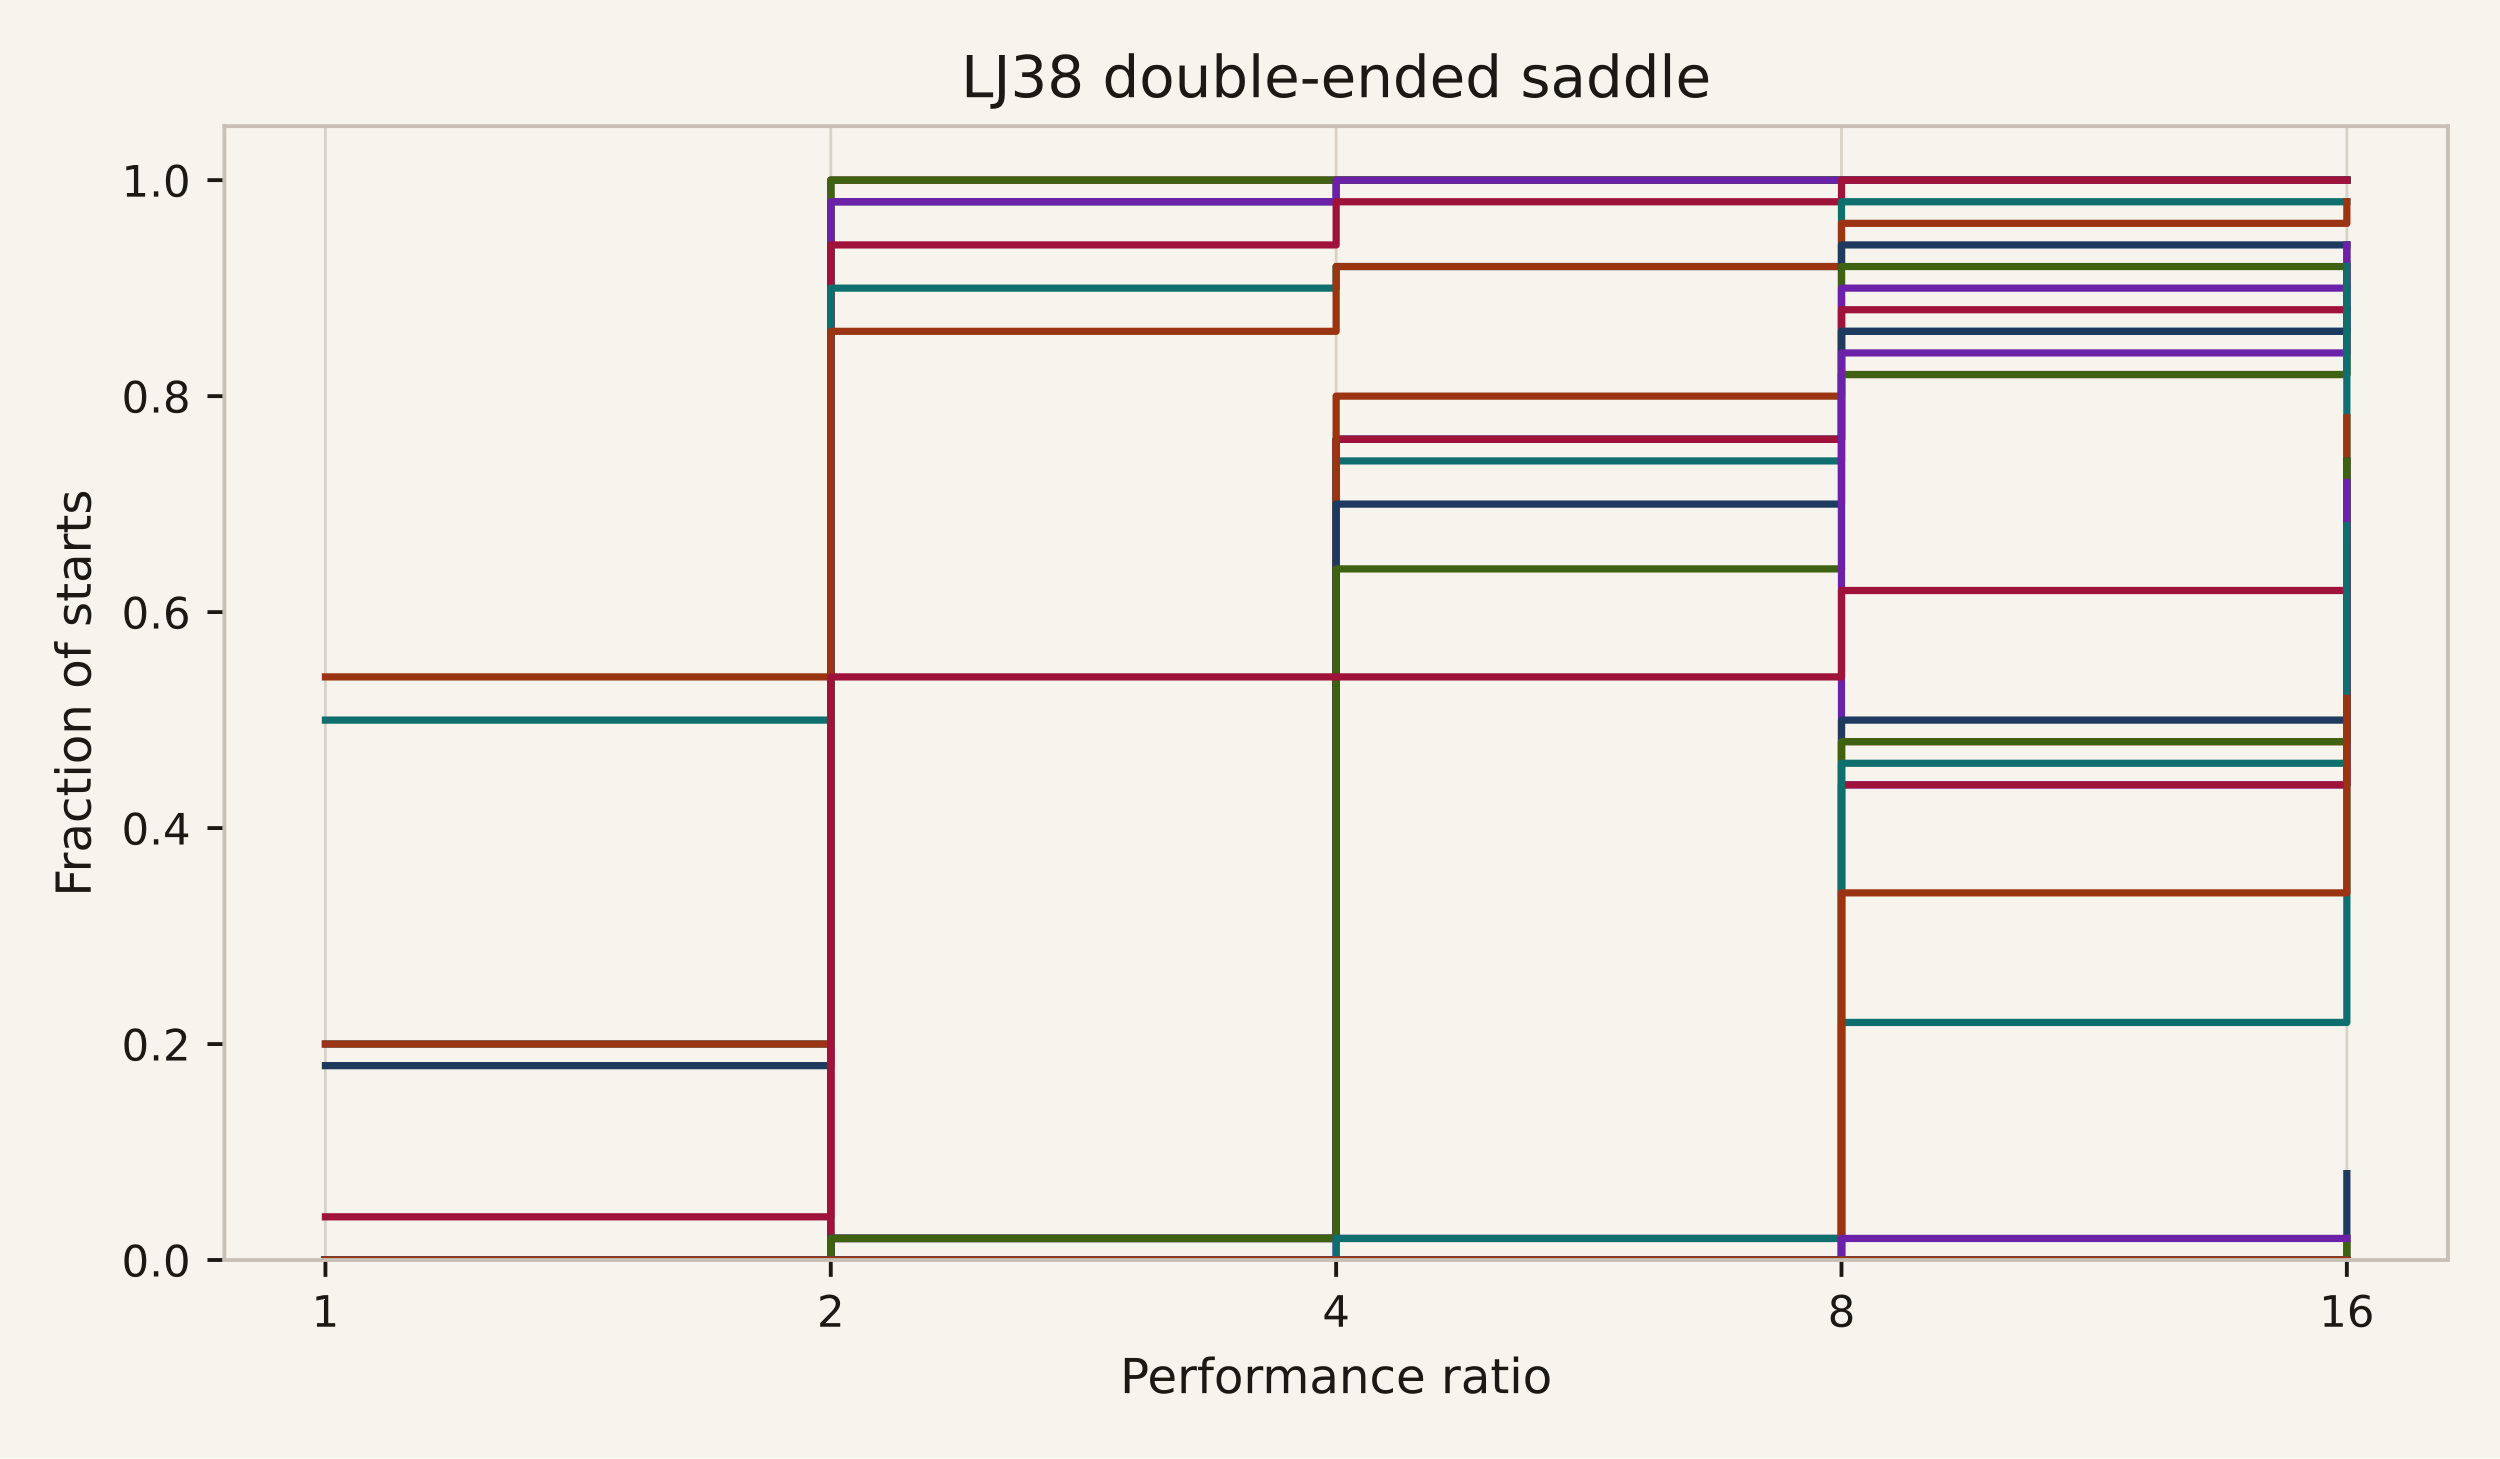
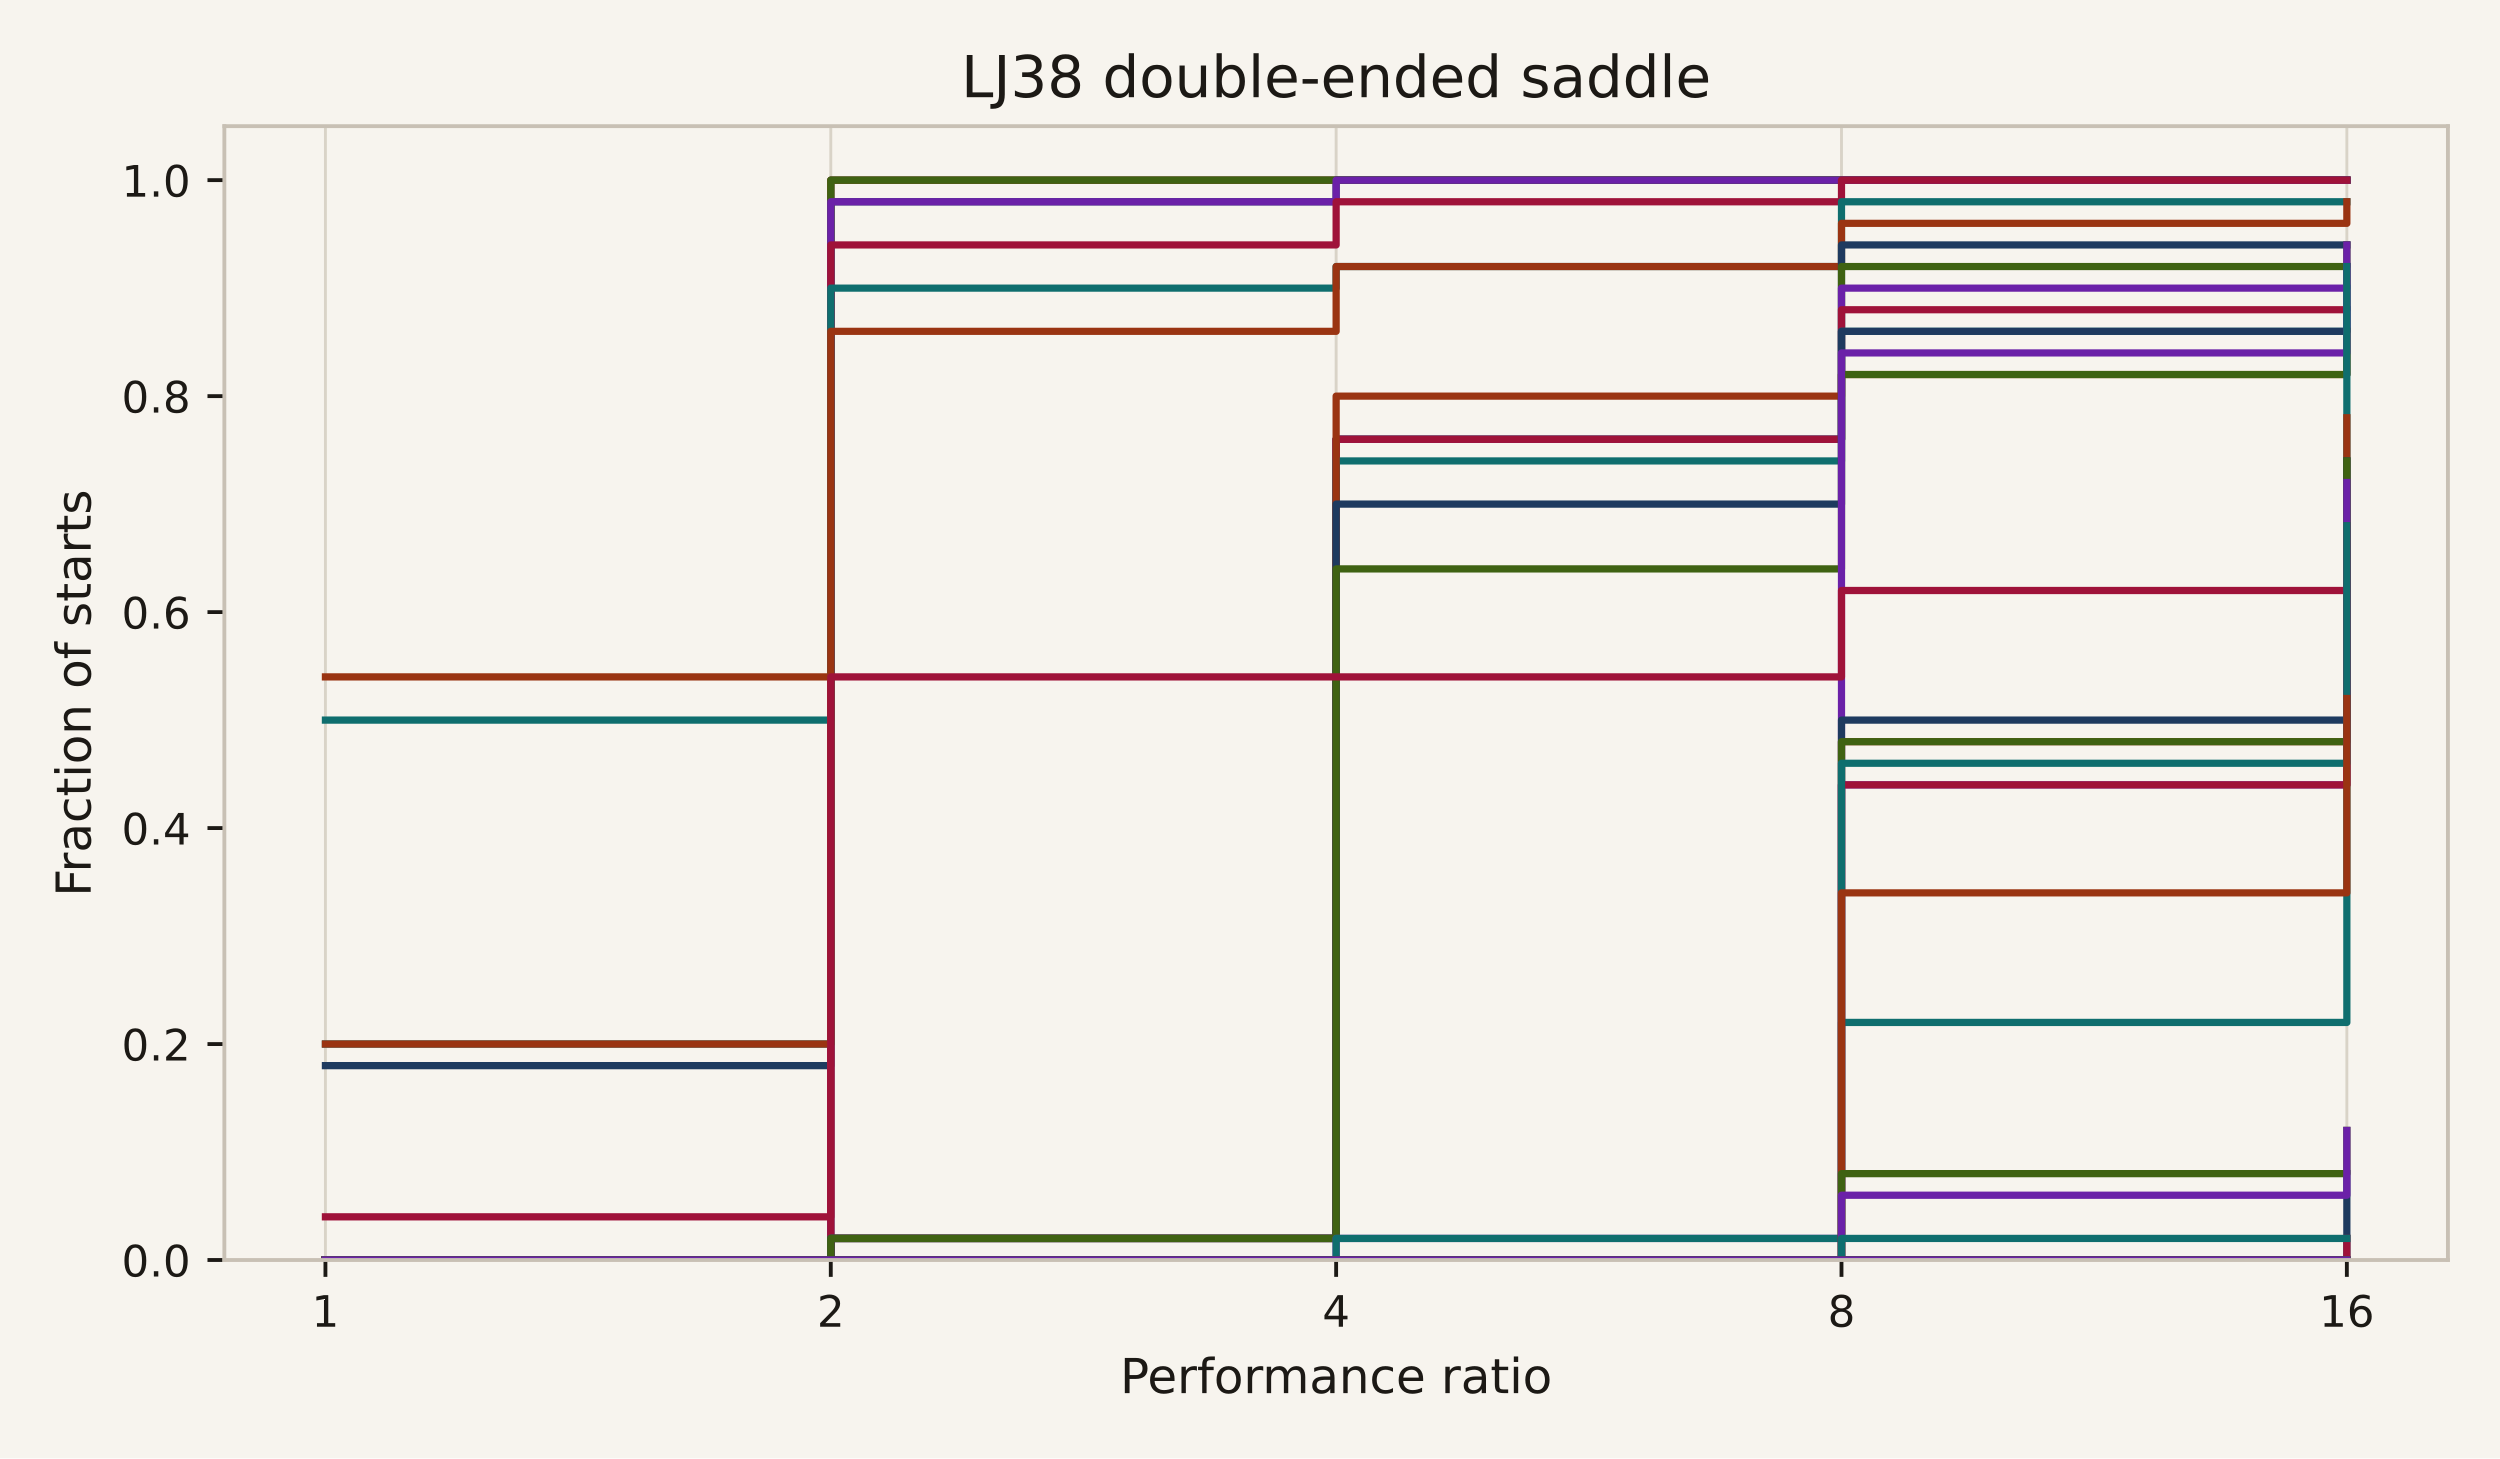
<svg xmlns="http://www.w3.org/2000/svg" xmlns:xlink="http://www.w3.org/1999/xlink" width="518.4pt" height="302.4pt" viewBox="0 0 518.4 302.4" version="1.1">
  <defs>
    <style type="text/css">*{stroke-linejoin: round; stroke-linecap: butt}</style>
  </defs>
  <g id="figure_1">
    <g id="patch_1">
      <path d="M 0 302.4  L 518.4 302.4  L 518.4 0  L 0 0  z " style="fill: #f7f4ee" />
    </g>
    <g id="axes_1">
      <g id="patch_2">
        <path d="M 46.522 261.278  L 507.6 261.278  L 507.6 26.16  L 46.522 26.16  z " style="fill: #f7f4ee" />
      </g>
      <g id="matplotlib.axis_1">
        <g id="xtick_1">
          <g id="line2d_1">
            <path d="M 67.48 261.278  L 67.48 26.16  " clip-path="url(#pdc0ee034fb)" style="fill: none; stroke: #d9d3c7; stroke-width: 0.6; stroke-linecap: square" />
          </g>
          <g id="line2d_2">
            <defs>
              <path id="m0617ce4a32" d="M 0 0  L 0 3.5  " style="stroke: #1c1915; stroke-width: 0.8" />
            </defs>
            <g>
              <use xlink:href="#m0617ce4a32" x="67.48" y="261.278" style="fill: #1c1915; stroke: #1c1915; stroke-width: 0.8" />
            </g>
          </g>
          <g id="text_1">
            <text style="font-size: 9px; font-family: 'DejaVu Sans', 'Bitstream Vera Sans', 'Computer Modern Sans Serif', 'Lucida Grande', 'Verdana', 'Geneva', 'Lucid', 'Arial', 'Helvetica', 'Avant Garde', sans-serif; text-anchor: middle; fill: #1c1915" x="67.48" y="275.116" transform="rotate(-0 67.48042 275.1155)">1</text>
          </g>
        </g>
        <g id="xtick_2">
          <g id="line2d_3">
            <path d="M 172.271 261.278  L 172.271 26.16  " clip-path="url(#pdc0ee034fb)" style="fill: none; stroke: #d9d3c7; stroke-width: 0.6; stroke-linecap: square" />
          </g>
          <g id="line2d_4">
            <g>
              <use xlink:href="#m0617ce4a32" x="172.271" y="261.278" style="fill: #1c1915; stroke: #1c1915; stroke-width: 0.8" />
            </g>
          </g>
          <g id="text_2">
            <text style="font-size: 9px; font-family: 'DejaVu Sans', 'Bitstream Vera Sans', 'Computer Modern Sans Serif', 'Lucida Grande', 'Verdana', 'Geneva', 'Lucid', 'Arial', 'Helvetica', 'Avant Garde', sans-serif; text-anchor: middle; fill: #1c1915" x="172.271" y="275.116" transform="rotate(-0 172.2708 275.1155)">2</text>
          </g>
        </g>
        <g id="xtick_3">
          <g id="line2d_5">
            <path d="M 277.061 261.278  L 277.061 26.16  " clip-path="url(#pdc0ee034fb)" style="fill: none; stroke: #d9d3c7; stroke-width: 0.6; stroke-linecap: square" />
          </g>
          <g id="line2d_6">
            <g>
              <use xlink:href="#m0617ce4a32" x="277.061" y="261.278" style="fill: #1c1915; stroke: #1c1915; stroke-width: 0.8" />
            </g>
          </g>
          <g id="text_3">
            <text style="font-size: 9px; font-family: 'DejaVu Sans', 'Bitstream Vera Sans', 'Computer Modern Sans Serif', 'Lucida Grande', 'Verdana', 'Geneva', 'Lucid', 'Arial', 'Helvetica', 'Avant Garde', sans-serif; text-anchor: middle; fill: #1c1915" x="277.061" y="275.116" transform="rotate(-0 277.0612 275.1155)">4</text>
          </g>
        </g>
        <g id="xtick_4">
          <g id="line2d_7">
            <path d="M 381.852 261.278  L 381.852 26.16  " clip-path="url(#pdc0ee034fb)" style="fill: none; stroke: #d9d3c7; stroke-width: 0.6; stroke-linecap: square" />
          </g>
          <g id="line2d_8">
            <g>
              <use xlink:href="#m0617ce4a32" x="381.852" y="261.278" style="fill: #1c1915; stroke: #1c1915; stroke-width: 0.8" />
            </g>
          </g>
          <g id="text_4">
            <text style="font-size: 9px; font-family: 'DejaVu Sans', 'Bitstream Vera Sans', 'Computer Modern Sans Serif', 'Lucida Grande', 'Verdana', 'Geneva', 'Lucid', 'Arial', 'Helvetica', 'Avant Garde', sans-serif; text-anchor: middle; fill: #1c1915" x="381.852" y="275.116" transform="rotate(-0 381.8515 275.1155)">8</text>
          </g>
        </g>
        <g id="xtick_5">
          <g id="line2d_9">
            <path d="M 486.642 261.278  L 486.642 26.16  " clip-path="url(#pdc0ee034fb)" style="fill: none; stroke: #d9d3c7; stroke-width: 0.6; stroke-linecap: square" />
          </g>
          <g id="line2d_10">
            <g>
              <use xlink:href="#m0617ce4a32" x="486.642" y="261.278" style="fill: #1c1915; stroke: #1c1915; stroke-width: 0.8" />
            </g>
          </g>
          <g id="text_5">
            <text style="font-size: 9px; font-family: 'DejaVu Sans', 'Bitstream Vera Sans', 'Computer Modern Sans Serif', 'Lucida Grande', 'Verdana', 'Geneva', 'Lucid', 'Arial', 'Helvetica', 'Avant Garde', sans-serif; text-anchor: middle; fill: #1c1915" x="486.642" y="275.116" transform="rotate(-0 486.6419 275.1155)">16</text>
          </g>
        </g>
        <g id="text_6">
          <text style="font-size: 10px; font-family: 'DejaVu Sans', 'Bitstream Vera Sans', 'Computer Modern Sans Serif', 'Lucida Grande', 'Verdana', 'Geneva', 'Lucid', 'Arial', 'Helvetica', 'Avant Garde', sans-serif; text-anchor: middle; fill: #1c1915" x="277.061" y="288.876" transform="rotate(-0 277.0612 288.8761)">Performance ratio</text>
        </g>
      </g>
      <g id="matplotlib.axis_2">
        <g id="ytick_1">
          <g id="line2d_11">
            <defs>
              <path id="m97dde00479" d="M 0 0  L -3.5 0  " style="stroke: #1c1915; stroke-width: 0.8" />
            </defs>
            <g>
              <use xlink:href="#m97dde00479" x="46.522" y="261.278" style="fill: #1c1915; stroke: #1c1915; stroke-width: 0.8" />
            </g>
          </g>
          <g id="text_7">
            <text style="font-size: 9px; font-family: 'DejaVu Sans', 'Bitstream Vera Sans', 'Computer Modern Sans Serif', 'Lucida Grande', 'Verdana', 'Geneva', 'Lucid', 'Arial', 'Helvetica', 'Avant Garde', sans-serif; text-anchor: end; fill: #1c1915" x="39.522" y="264.697" transform="rotate(-0 39.52234 264.6966)">0.0</text>
          </g>
        </g>
        <g id="ytick_2">
          <g id="line2d_12">
            <g>
              <use xlink:href="#m97dde00479" x="46.522" y="216.493" style="fill: #1c1915; stroke: #1c1915; stroke-width: 0.8" />
            </g>
          </g>
          <g id="text_8">
            <text style="font-size: 9px; font-family: 'DejaVu Sans', 'Bitstream Vera Sans', 'Computer Modern Sans Serif', 'Lucida Grande', 'Verdana', 'Geneva', 'Lucid', 'Arial', 'Helvetica', 'Avant Garde', sans-serif; text-anchor: end; fill: #1c1915" x="39.522" y="219.912" transform="rotate(-0 39.52234 219.9123)">0.2</text>
          </g>
        </g>
        <g id="ytick_3">
          <g id="line2d_13">
            <g>
              <use xlink:href="#m97dde00479" x="46.522" y="171.709" style="fill: #1c1915; stroke: #1c1915; stroke-width: 0.8" />
            </g>
          </g>
          <g id="text_9">
            <text style="font-size: 9px; font-family: 'DejaVu Sans', 'Bitstream Vera Sans', 'Computer Modern Sans Serif', 'Lucida Grande', 'Verdana', 'Geneva', 'Lucid', 'Arial', 'Helvetica', 'Avant Garde', sans-serif; text-anchor: end; fill: #1c1915" x="39.522" y="175.128" transform="rotate(-0 39.52234 175.128)">0.4</text>
          </g>
        </g>
        <g id="ytick_4">
          <g id="line2d_14">
            <g>
              <use xlink:href="#m97dde00479" x="46.522" y="126.925" style="fill: #1c1915; stroke: #1c1915; stroke-width: 0.8" />
            </g>
          </g>
          <g id="text_10">
            <text style="font-size: 9px; font-family: 'DejaVu Sans', 'Bitstream Vera Sans', 'Computer Modern Sans Serif', 'Lucida Grande', 'Verdana', 'Geneva', 'Lucid', 'Arial', 'Helvetica', 'Avant Garde', sans-serif; text-anchor: end; fill: #1c1915" x="39.522" y="130.344" transform="rotate(-0 39.52234 130.3437)">0.6</text>
          </g>
        </g>
        <g id="ytick_5">
          <g id="line2d_15">
            <g>
              <use xlink:href="#m97dde00479" x="46.522" y="82.14" style="fill: #1c1915; stroke: #1c1915; stroke-width: 0.8" />
            </g>
          </g>
          <g id="text_11">
            <text style="font-size: 9px; font-family: 'DejaVu Sans', 'Bitstream Vera Sans', 'Computer Modern Sans Serif', 'Lucida Grande', 'Verdana', 'Geneva', 'Lucid', 'Arial', 'Helvetica', 'Avant Garde', sans-serif; text-anchor: end; fill: #1c1915" x="39.522" y="85.559" transform="rotate(-0 39.52234 85.55934)">0.8</text>
          </g>
        </g>
        <g id="ytick_6">
          <g id="line2d_16">
            <g>
              <use xlink:href="#m97dde00479" x="46.522" y="37.356" style="fill: #1c1915; stroke: #1c1915; stroke-width: 0.8" />
            </g>
          </g>
          <g id="text_12">
            <text style="font-size: 9px; font-family: 'DejaVu Sans', 'Bitstream Vera Sans', 'Computer Modern Sans Serif', 'Lucida Grande', 'Verdana', 'Geneva', 'Lucid', 'Arial', 'Helvetica', 'Avant Garde', sans-serif; text-anchor: end; fill: #1c1915" x="39.522" y="40.775" transform="rotate(-0 39.52234 40.77502)">1.0</text>
          </g>
        </g>
        <g id="text_13">
          <text style="font-size: 10px; font-family: 'DejaVu Sans', 'Bitstream Vera Sans', 'Computer Modern Sans Serif', 'Lucida Grande', 'Verdana', 'Geneva', 'Lucid', 'Arial', 'Helvetica', 'Avant Garde', sans-serif; text-anchor: middle; fill: #1c1915" x="18.807" y="143.719" transform="rotate(-90 18.80719 143.7188)">Fraction of starts</text>
        </g>
      </g>
      <g id="line2d_17">
        <path d="M 67.48 149.317  L 172.271 149.317  L 172.271 37.356  L 277.061 37.356  L 277.061 37.356  L 381.852 37.356  L 381.852 37.356  L 486.642 37.356  L 486.642 37.356  " clip-path="url(#pdc0ee034fb)" style="fill: none; stroke: #0f6e6e; stroke-width: 1.5; stroke-linecap: square" />
      </g>
      <g id="line2d_18">
        <path d="M 67.48 140.36  L 172.271 140.36  L 172.271 37.356  L 277.061 37.356  L 277.061 37.356  L 381.852 37.356  L 381.852 37.356  L 486.642 37.356  L 486.642 37.356  " clip-path="url(#pdc0ee034fb)" style="fill: none; stroke: #9a3412; stroke-width: 1.5; stroke-linecap: square" />
      </g>
      <g id="line2d_19">
        <path d="M 67.48 220.972  L 172.271 220.972  L 172.271 41.835  L 277.061 41.835  L 277.061 37.356  L 381.852 37.356  L 381.852 37.356  L 486.642 37.356  L 486.642 37.356  " clip-path="url(#pdc0ee034fb)" style="fill: none; stroke: #1e3a5f; stroke-width: 1.5; stroke-linecap: square" />
      </g>
      <g id="line2d_20">
        <path d="M 67.48 261.278  L 172.271 261.278  L 172.271 37.356  L 277.061 37.356  L 277.061 37.356  L 381.852 37.356  L 381.852 37.356  L 486.642 37.356  L 486.642 37.356  " clip-path="url(#pdc0ee034fb)" style="fill: none; stroke: #3f6212; stroke-width: 1.5; stroke-linecap: square" />
      </g>
      <g id="line2d_21">
        <path d="M 67.48 261.278  L 172.271 261.278  L 172.271 41.835  L 277.061 41.835  L 277.061 37.356  L 381.852 37.356  L 381.852 37.356  L 486.642 37.356  L 486.642 37.356  " clip-path="url(#pdc0ee034fb)" style="fill: none; stroke: #6b21a8; stroke-width: 1.5; stroke-linecap: square" />
      </g>
      <g id="line2d_22">
        <path d="M 67.48 261.278  L 172.271 261.278  L 172.271 50.791  L 277.061 50.791  L 277.061 41.835  L 381.852 41.835  L 381.852 37.356  L 486.642 37.356  L 486.642 37.356  " clip-path="url(#pdc0ee034fb)" style="fill: none; stroke: #9f1239; stroke-width: 1.5; stroke-linecap: square" />
      </g>
      <g id="line2d_23">
        <path d="M 67.48 216.493  L 172.271 216.493  L 172.271 59.748  L 277.061 59.748  L 277.061 55.27  L 381.852 55.27  L 381.852 41.835  L 486.642 41.835  L 486.642 41.835  " clip-path="url(#pdc0ee034fb)" style="fill: none; stroke: #0f6e6e; stroke-width: 1.5; stroke-linecap: square" />
      </g>
      <g id="line2d_24">
        <path d="M 67.48 216.493  L 172.271 216.493  L 172.271 68.705  L 277.061 68.705  L 277.061 55.27  L 381.852 55.27  L 381.852 46.313  L 486.642 46.313  L 486.642 41.835  " clip-path="url(#pdc0ee034fb)" style="fill: none; stroke: #9a3412; stroke-width: 1.5; stroke-linecap: square" />
      </g>
      <g id="line2d_25">
        <path d="M 67.48 261.278  L 172.271 261.278  L 172.271 256.799  L 277.061 256.799  L 277.061 91.097  L 381.852 91.097  L 381.852 50.791  L 486.642 50.791  L 486.642 50.791  " clip-path="url(#pdc0ee034fb)" style="fill: none; stroke: #1e3a5f; stroke-width: 1.5; stroke-linecap: square" />
      </g>
      <g id="line2d_26">
        <path d="M 67.48 261.278  L 172.271 261.278  L 172.271 256.799  L 277.061 256.799  L 277.061 91.097  L 381.852 91.097  L 381.852 55.27  L 486.642 55.27  L 486.642 50.791  " clip-path="url(#pdc0ee034fb)" style="fill: none; stroke: #3f6212; stroke-width: 1.5; stroke-linecap: square" />
      </g>
      <g id="line2d_27">
        <path d="M 67.48 261.278  L 172.271 261.278  L 172.271 256.799  L 277.061 256.799  L 277.061 91.097  L 381.852 91.097  L 381.852 59.748  L 486.642 59.748  L 486.642 55.27  " clip-path="url(#pdc0ee034fb)" style="fill: none; stroke: #6b21a8; stroke-width: 1.5; stroke-linecap: square" />
      </g>
      <g id="line2d_28">
        <path d="M 67.48 261.278  L 172.271 261.278  L 172.271 256.799  L 277.061 256.799  L 277.061 91.097  L 381.852 91.097  L 381.852 64.227  L 486.642 64.227  L 486.642 55.27  " clip-path="url(#pdc0ee034fb)" style="fill: none; stroke: #9f1239; stroke-width: 1.5; stroke-linecap: square" />
      </g>
      <g id="line2d_29">
        <path d="M 67.48 261.278  L 172.271 261.278  L 172.271 256.799  L 277.061 256.799  L 277.061 95.576  L 381.852 95.576  L 381.852 68.705  L 486.642 68.705  L 486.642 59.748  " clip-path="url(#pdc0ee034fb)" style="fill: none; stroke: #0f6e6e; stroke-width: 1.5; stroke-linecap: square" />
      </g>
      <g id="line2d_30">
        <path d="M 67.48 261.278  L 172.271 261.278  L 172.271 256.799  L 277.061 256.799  L 277.061 82.14  L 381.852 82.14  L 381.852 77.662  L 486.642 77.662  L 486.642 68.705  " clip-path="url(#pdc0ee034fb)" style="fill: none; stroke: #9a3412; stroke-width: 1.5; stroke-linecap: square" />
      </g>
      <g id="line2d_31">
        <path d="M 67.48 261.278  L 172.271 261.278  L 172.271 256.799  L 277.061 256.799  L 277.061 104.533  L 381.852 104.533  L 381.852 68.705  L 486.642 68.705  L 486.642 64.227  " clip-path="url(#pdc0ee034fb)" style="fill: none; stroke: #1e3a5f; stroke-width: 1.5; stroke-linecap: square" />
      </g>
      <g id="line2d_32">
        <path d="M 67.48 261.278  L 172.271 261.278  L 172.271 256.799  L 277.061 256.799  L 277.061 117.968  L 381.852 117.968  L 381.852 77.662  L 486.642 77.662  L 486.642 68.705  " clip-path="url(#pdc0ee034fb)" style="fill: none; stroke: #3f6212; stroke-width: 1.5; stroke-linecap: square" />
      </g>
      <g id="line2d_33">
        <path d="M 67.48 261.278  L 172.271 261.278  L 172.271 261.278  L 277.061 261.278  L 277.061 256.799  L 381.852 256.799  L 381.852 73.184  L 486.642 73.184  L 486.642 50.791  " clip-path="url(#pdc0ee034fb)" style="fill: none; stroke: #6b21a8; stroke-width: 1.5; stroke-linecap: square" />
      </g>
      <g id="line2d_34">
        <path d="M 67.48 252.321  L 172.271 252.321  L 172.271 140.36  L 277.061 140.36  L 277.061 140.36  L 381.852 140.36  L 381.852 122.446  L 486.642 122.446  L 486.642 113.489  " clip-path="url(#pdc0ee034fb)" style="fill: none; stroke: #9f1239; stroke-width: 1.5; stroke-linecap: square" />
      </g>
      <g id="line2d_35">
        <path d="M 67.48 261.278  L 172.271 261.278  L 172.271 261.278  L 277.061 261.278  L 277.061 256.799  L 381.852 256.799  L 381.852 212.015  L 486.642 212.015  L 486.642 55.27  " clip-path="url(#pdc0ee034fb)" style="fill: none; stroke: #0f6e6e; stroke-width: 1.5; stroke-linecap: square" />
      </g>
      <g id="line2d_36">
        <path d="M 67.48 261.278  L 172.271 261.278  L 172.271 261.278  L 277.061 261.278  L 277.061 261.278  L 381.852 261.278  L 381.852 153.795  L 486.642 153.795  L 486.642 86.619  " clip-path="url(#pdc0ee034fb)" style="fill: none; stroke: #9a3412; stroke-width: 1.5; stroke-linecap: square" />
      </g>
      <g id="line2d_37">
        <path d="M 67.48 261.278  L 172.271 261.278  L 172.271 261.278  L 277.061 261.278  L 277.061 261.278  L 381.852 261.278  L 381.852 149.317  L 486.642 149.317  L 486.642 95.576  " clip-path="url(#pdc0ee034fb)" style="fill: none; stroke: #1e3a5f; stroke-width: 1.5; stroke-linecap: square" />
      </g>
      <g id="line2d_38">
        <path d="M 67.48 261.278  L 172.271 261.278  L 172.271 261.278  L 277.061 261.278  L 277.061 261.278  L 381.852 261.278  L 381.852 153.795  L 486.642 153.795  L 486.642 95.576  " clip-path="url(#pdc0ee034fb)" style="fill: none; stroke: #3f6212; stroke-width: 1.5; stroke-linecap: square" />
      </g>
      <g id="line2d_39">
        <path d="M 67.48 261.278  L 172.271 261.278  L 172.271 261.278  L 277.061 261.278  L 277.061 261.278  L 381.852 261.278  L 381.852 162.752  L 486.642 162.752  L 486.642 100.054  " clip-path="url(#pdc0ee034fb)" style="fill: none; stroke: #6b21a8; stroke-width: 1.5; stroke-linecap: square" />
      </g>
      <g id="line2d_40">
        <path d="M 67.48 261.278  L 172.271 261.278  L 172.271 261.278  L 277.061 261.278  L 277.061 261.278  L 381.852 261.278  L 381.852 162.752  L 486.642 162.752  L 486.642 109.011  " clip-path="url(#pdc0ee034fb)" style="fill: none; stroke: #9f1239; stroke-width: 1.5; stroke-linecap: square" />
      </g>
      <g id="line2d_41">
        <path d="M 67.48 261.278  L 172.271 261.278  L 172.271 261.278  L 277.061 261.278  L 277.061 261.278  L 381.852 261.278  L 381.852 158.274  L 486.642 158.274  L 486.642 109.011  " clip-path="url(#pdc0ee034fb)" style="fill: none; stroke: #0f6e6e; stroke-width: 1.5; stroke-linecap: square" />
      </g>
      <g id="line2d_42">
        <path d="M 67.48 261.278  L 172.271 261.278  L 172.271 261.278  L 277.061 261.278  L 277.061 261.278  L 381.852 261.278  L 381.852 185.144  L 486.642 185.144  L 486.642 144.838  " clip-path="url(#pdc0ee034fb)" style="fill: none; stroke: #9a3412; stroke-width: 1.5; stroke-linecap: square" />
      </g>
      <g id="line2d_43">
        <path d="M 67.48 261.278  L 172.271 261.278  L 172.271 261.278  L 277.061 261.278  L 277.061 261.278  L 381.852 261.278  L 381.852 261.278  L 486.642 261.278  L 486.642 243.364  " clip-path="url(#pdc0ee034fb)" style="fill: none; stroke: #1e3a5f; stroke-width: 1.5; stroke-linecap: square" />
      </g>
      <g id="line2d_44">
-         <path d="M 67.48 261.278  L 172.271 261.278  L 172.271 261.278  L 277.061 261.278  L 277.061 261.278  L 381.852 261.278  L 381.852 261.278  L 486.642 261.278  L 486.642 256.799  " clip-path="url(#pdc0ee034fb)" style="fill: none; stroke: #3f6212; stroke-width: 1.5; stroke-linecap: square" />
+         <path d="M 67.48 261.278  L 172.271 261.278  L 172.271 261.278  L 277.061 261.278  L 277.061 261.278  L 381.852 261.278  L 381.852 243.364  L 486.642 243.364  L 486.642 234.407  " clip-path="url(#pdc0ee034fb)" style="fill: none; stroke: #3f6212; stroke-width: 1.5; stroke-linecap: square" />
      </g>
      <g id="line2d_45">
-         <path d="M 67.48 261.278  L 172.271 261.278  L 172.271 261.278  L 277.061 261.278  L 277.061 261.278  L 381.852 261.278  L 381.852 256.799  L 486.642 256.799  L 486.642 256.799  " clip-path="url(#pdc0ee034fb)" style="fill: none; stroke: #6b21a8; stroke-width: 1.5; stroke-linecap: square" />
+         <path d="M 67.48 261.278  L 172.271 261.278  L 172.271 261.278  L 277.061 261.278  L 277.061 261.278  L 381.852 261.278  L 381.852 247.842  L 486.642 247.842  L 486.642 234.407  " clip-path="url(#pdc0ee034fb)" style="fill: none; stroke: #6b21a8; stroke-width: 1.5; stroke-linecap: square" />
      </g>
      <g id="line2d_46">
-         <path d="M 67.48 261.278  L 172.271 261.278  L 172.271 261.278  L 277.061 261.278  L 277.061 261.278  L 381.852 261.278  L 381.852 261.278  L 486.642 261.278  L 486.642 261.278  " clip-path="url(#pdc0ee034fb)" style="fill: none; stroke: #9f1239; stroke-width: 1.5; stroke-linecap: square" />
+         <path d="M 67.48 261.278  L 172.271 261.278  L 172.271 261.278  L 277.061 261.278  L 277.061 261.278  L 381.852 261.278  L 381.852 261.278  L 486.642 261.278  L 486.642 256.799  " clip-path="url(#pdc0ee034fb)" style="fill: none; stroke: #9f1239; stroke-width: 1.5; stroke-linecap: square" />
      </g>
      <g id="line2d_47">
-         <path d="M 67.48 261.278  L 172.271 261.278  L 172.271 261.278  L 277.061 261.278  L 277.061 261.278  L 381.852 261.278  L 381.852 261.278  L 486.642 261.278  L 486.642 261.278  " clip-path="url(#pdc0ee034fb)" style="fill: none; stroke: #0f6e6e; stroke-width: 1.5; stroke-linecap: square" />
+         <path d="M 67.48 261.278  L 172.271 261.278  L 172.271 261.278  L 277.061 261.278  L 277.061 261.278  L 381.852 261.278  L 381.852 256.799  L 486.642 256.799  L 486.642 256.799  " clip-path="url(#pdc0ee034fb)" style="fill: none; stroke: #0f6e6e; stroke-width: 1.5; stroke-linecap: square" />
      </g>
      <g id="line2d_48">
        <path d="M 67.48 261.278  L 172.271 261.278  L 172.271 261.278  L 277.061 261.278  L 277.061 261.278  L 381.852 261.278  L 381.852 261.278  L 486.642 261.278  L 486.642 261.278  " clip-path="url(#pdc0ee034fb)" style="fill: none; stroke: #9a3412; stroke-width: 1.5; stroke-linecap: square" />
+       </g>
+       <g id="line2d_49">
+         <path d="M 67.48 261.278  L 172.271 261.278  L 172.271 261.278  L 277.061 261.278  L 277.061 261.278  L 381.852 261.278  L 381.852 261.278  L 486.642 261.278  L 486.642 261.278  " clip-path="url(#pdc0ee034fb)" style="fill: none; stroke: #1e3a5f; stroke-width: 1.5; stroke-linecap: square" />
+       </g>
+       <g id="line2d_50">
+         <path d="M 67.48 261.278  L 172.271 261.278  L 172.271 261.278  L 277.061 261.278  L 277.061 261.278  L 381.852 261.278  L 381.852 261.278  L 486.642 261.278  L 486.642 261.278  " clip-path="url(#pdc0ee034fb)" style="fill: none; stroke: #3f6212; stroke-width: 1.5; stroke-linecap: square" />
+       </g>
+       <g id="line2d_51">
+         <path d="M 67.48 261.278  L 172.271 261.278  L 172.271 261.278  L 277.061 261.278  L 277.061 261.278  L 381.852 261.278  L 381.852 261.278  L 486.642 261.278  L 486.642 261.278  " clip-path="url(#pdc0ee034fb)" style="fill: none; stroke: #6b21a8; stroke-width: 1.5; stroke-linecap: square" />
      </g>
      <g id="patch_3">
        <path d="M 46.522 261.278  L 46.522 26.16  " style="fill: none; stroke: #c8c0b4; stroke-width: 0.8; stroke-linejoin: miter; stroke-linecap: square" />
      </g>
      <g id="patch_4">
        <path d="M 507.6 261.278  L 507.6 26.16  " style="fill: none; stroke: #c8c0b4; stroke-width: 0.8; stroke-linejoin: miter; stroke-linecap: square" />
      </g>
      <g id="patch_5">
        <path d="M 46.522 261.278  L 507.6 261.278  " style="fill: none; stroke: #c8c0b4; stroke-width: 0.8; stroke-linejoin: miter; stroke-linecap: square" />
      </g>
      <g id="patch_6">
        <path d="M 46.522 26.16  L 507.6 26.16  " style="fill: none; stroke: #c8c0b4; stroke-width: 0.8; stroke-linejoin: miter; stroke-linecap: square" />
      </g>
      <g id="text_14">
        <text style="font-size: 12px; font-family: 'DejaVu Sans', 'Bitstream Vera Sans', 'Computer Modern Sans Serif', 'Lucida Grande', 'Verdana', 'Geneva', 'Lucid', 'Arial', 'Helvetica', 'Avant Garde', sans-serif; text-anchor: middle; fill: #1c1915" x="277.061" y="20.16" transform="rotate(-0 277.0612 20.16)">LJ38 double-ended saddle</text>
      </g>
    </g>
  </g>
  <defs>
    <clipPath id="pdc0ee034fb">
      <rect x="46.522" y="26.16" width="461.078" height="235.118" />
    </clipPath>
  </defs>
</svg>
